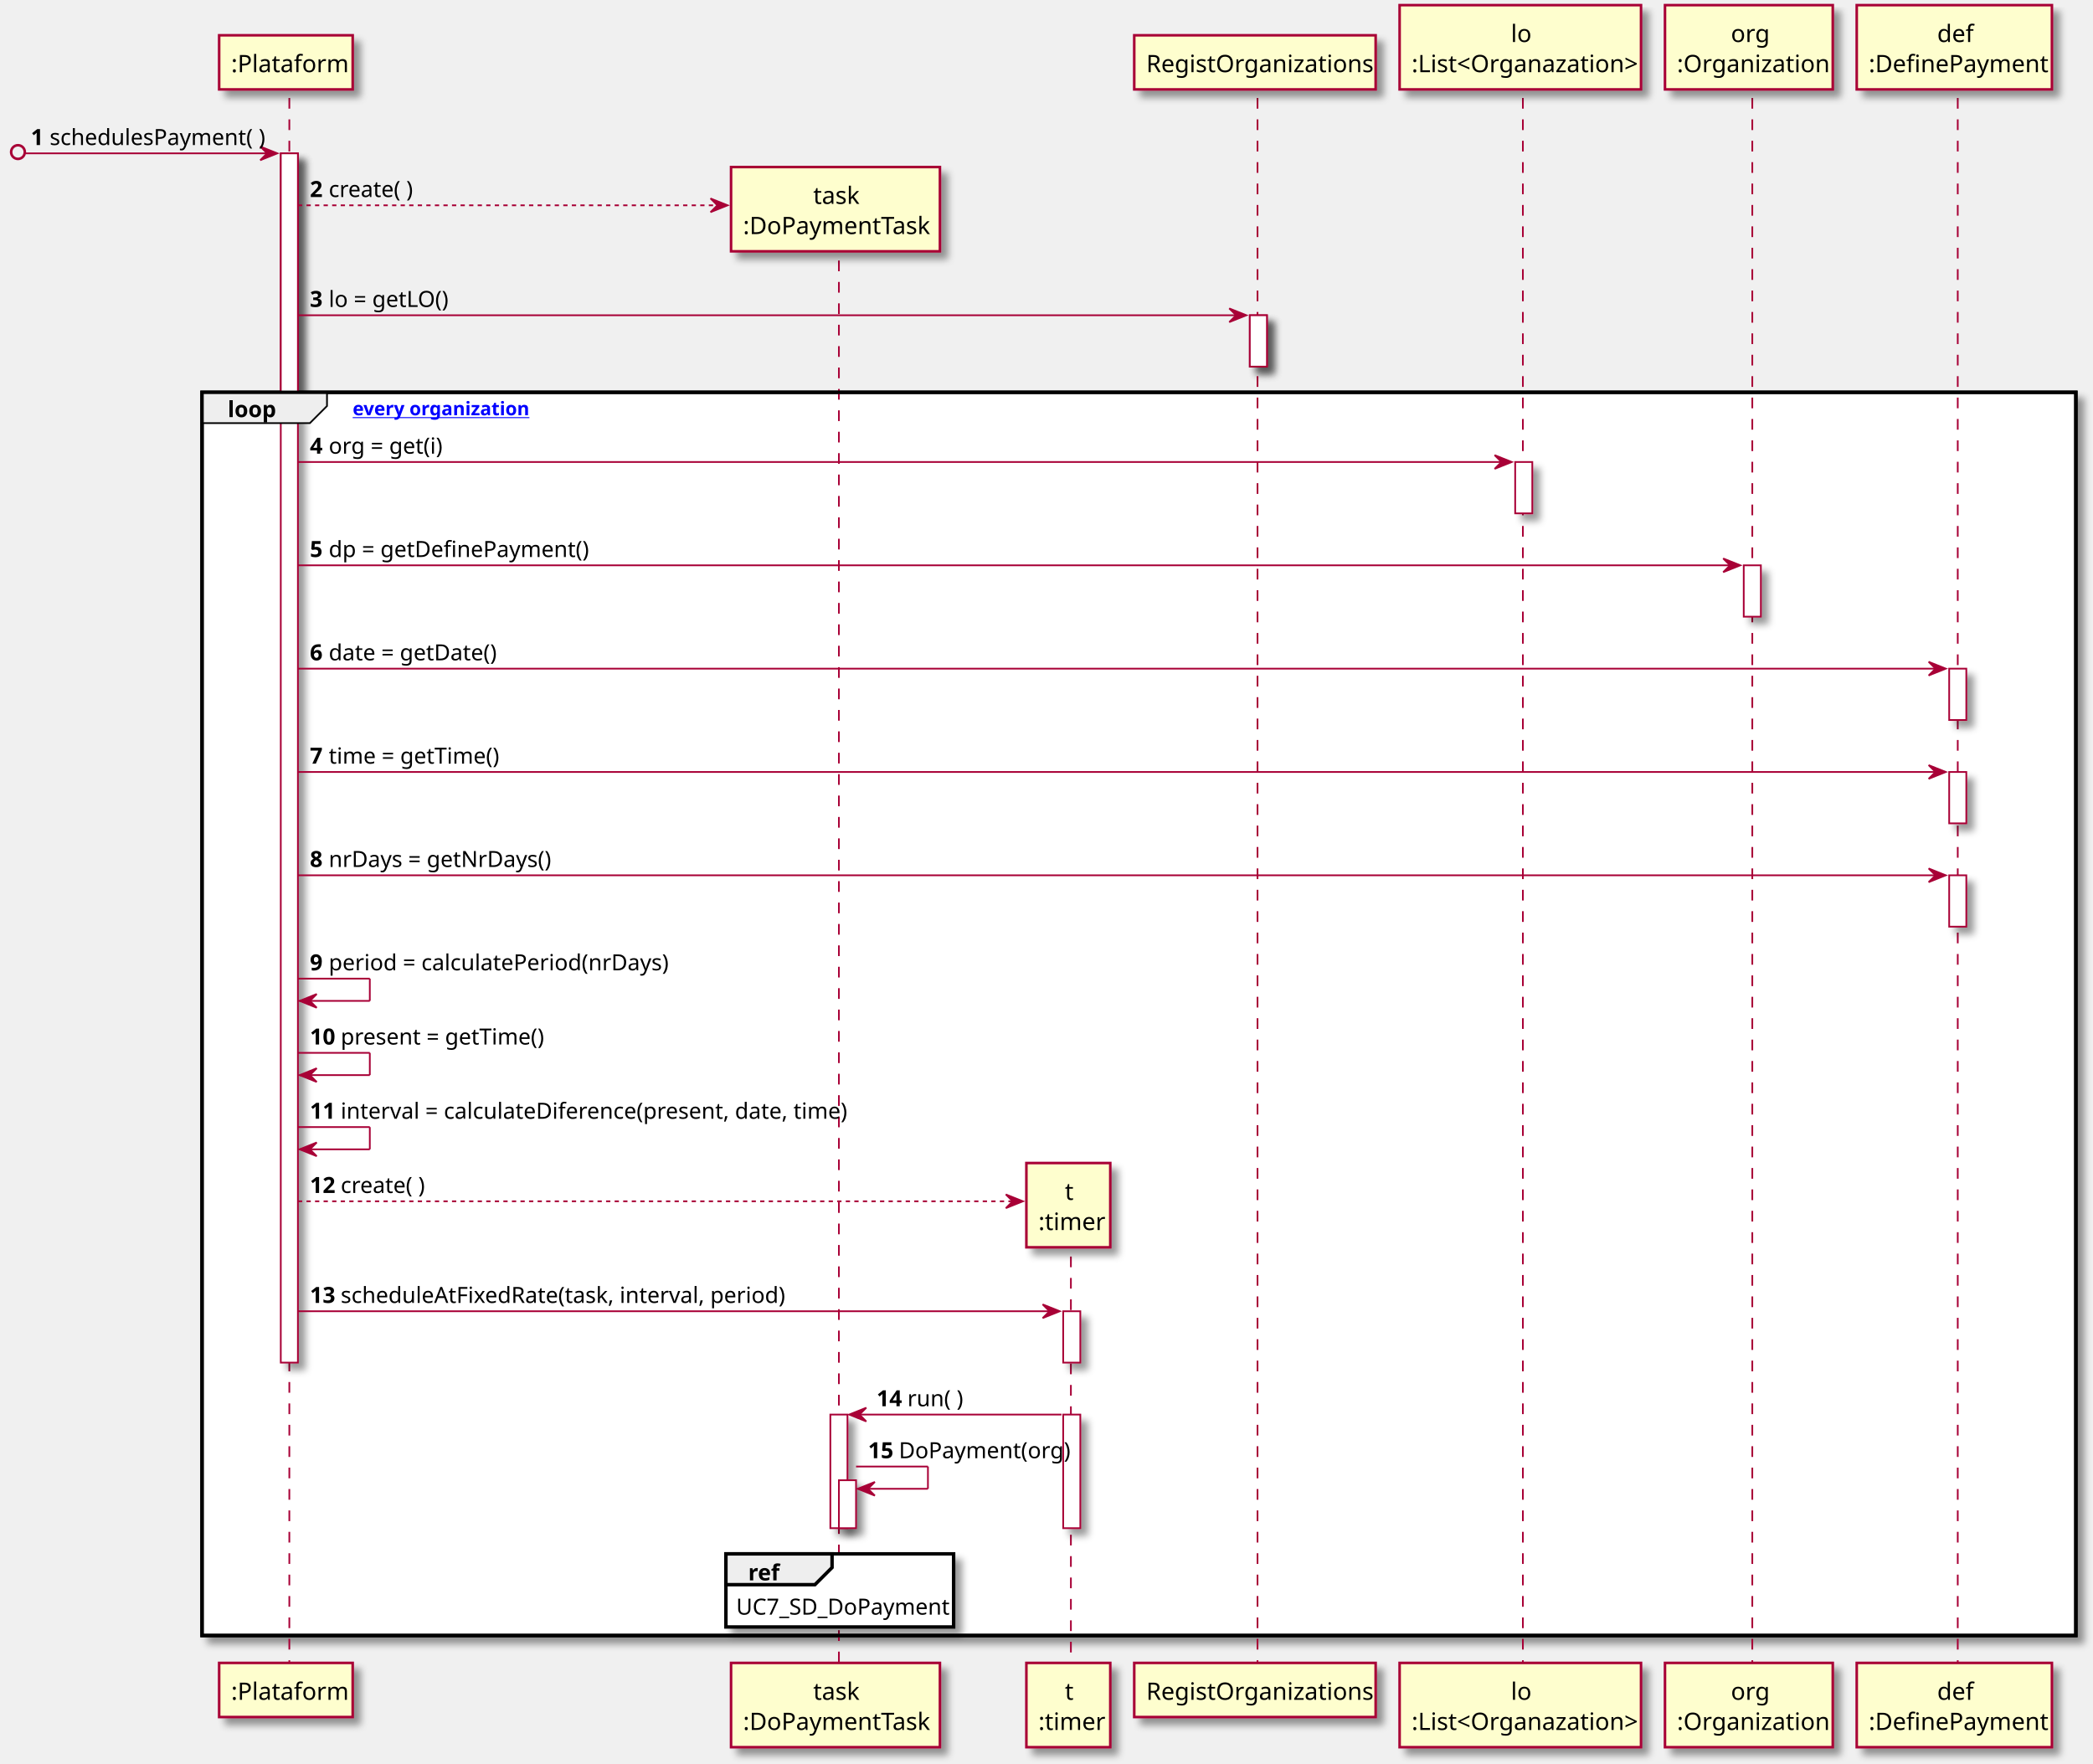
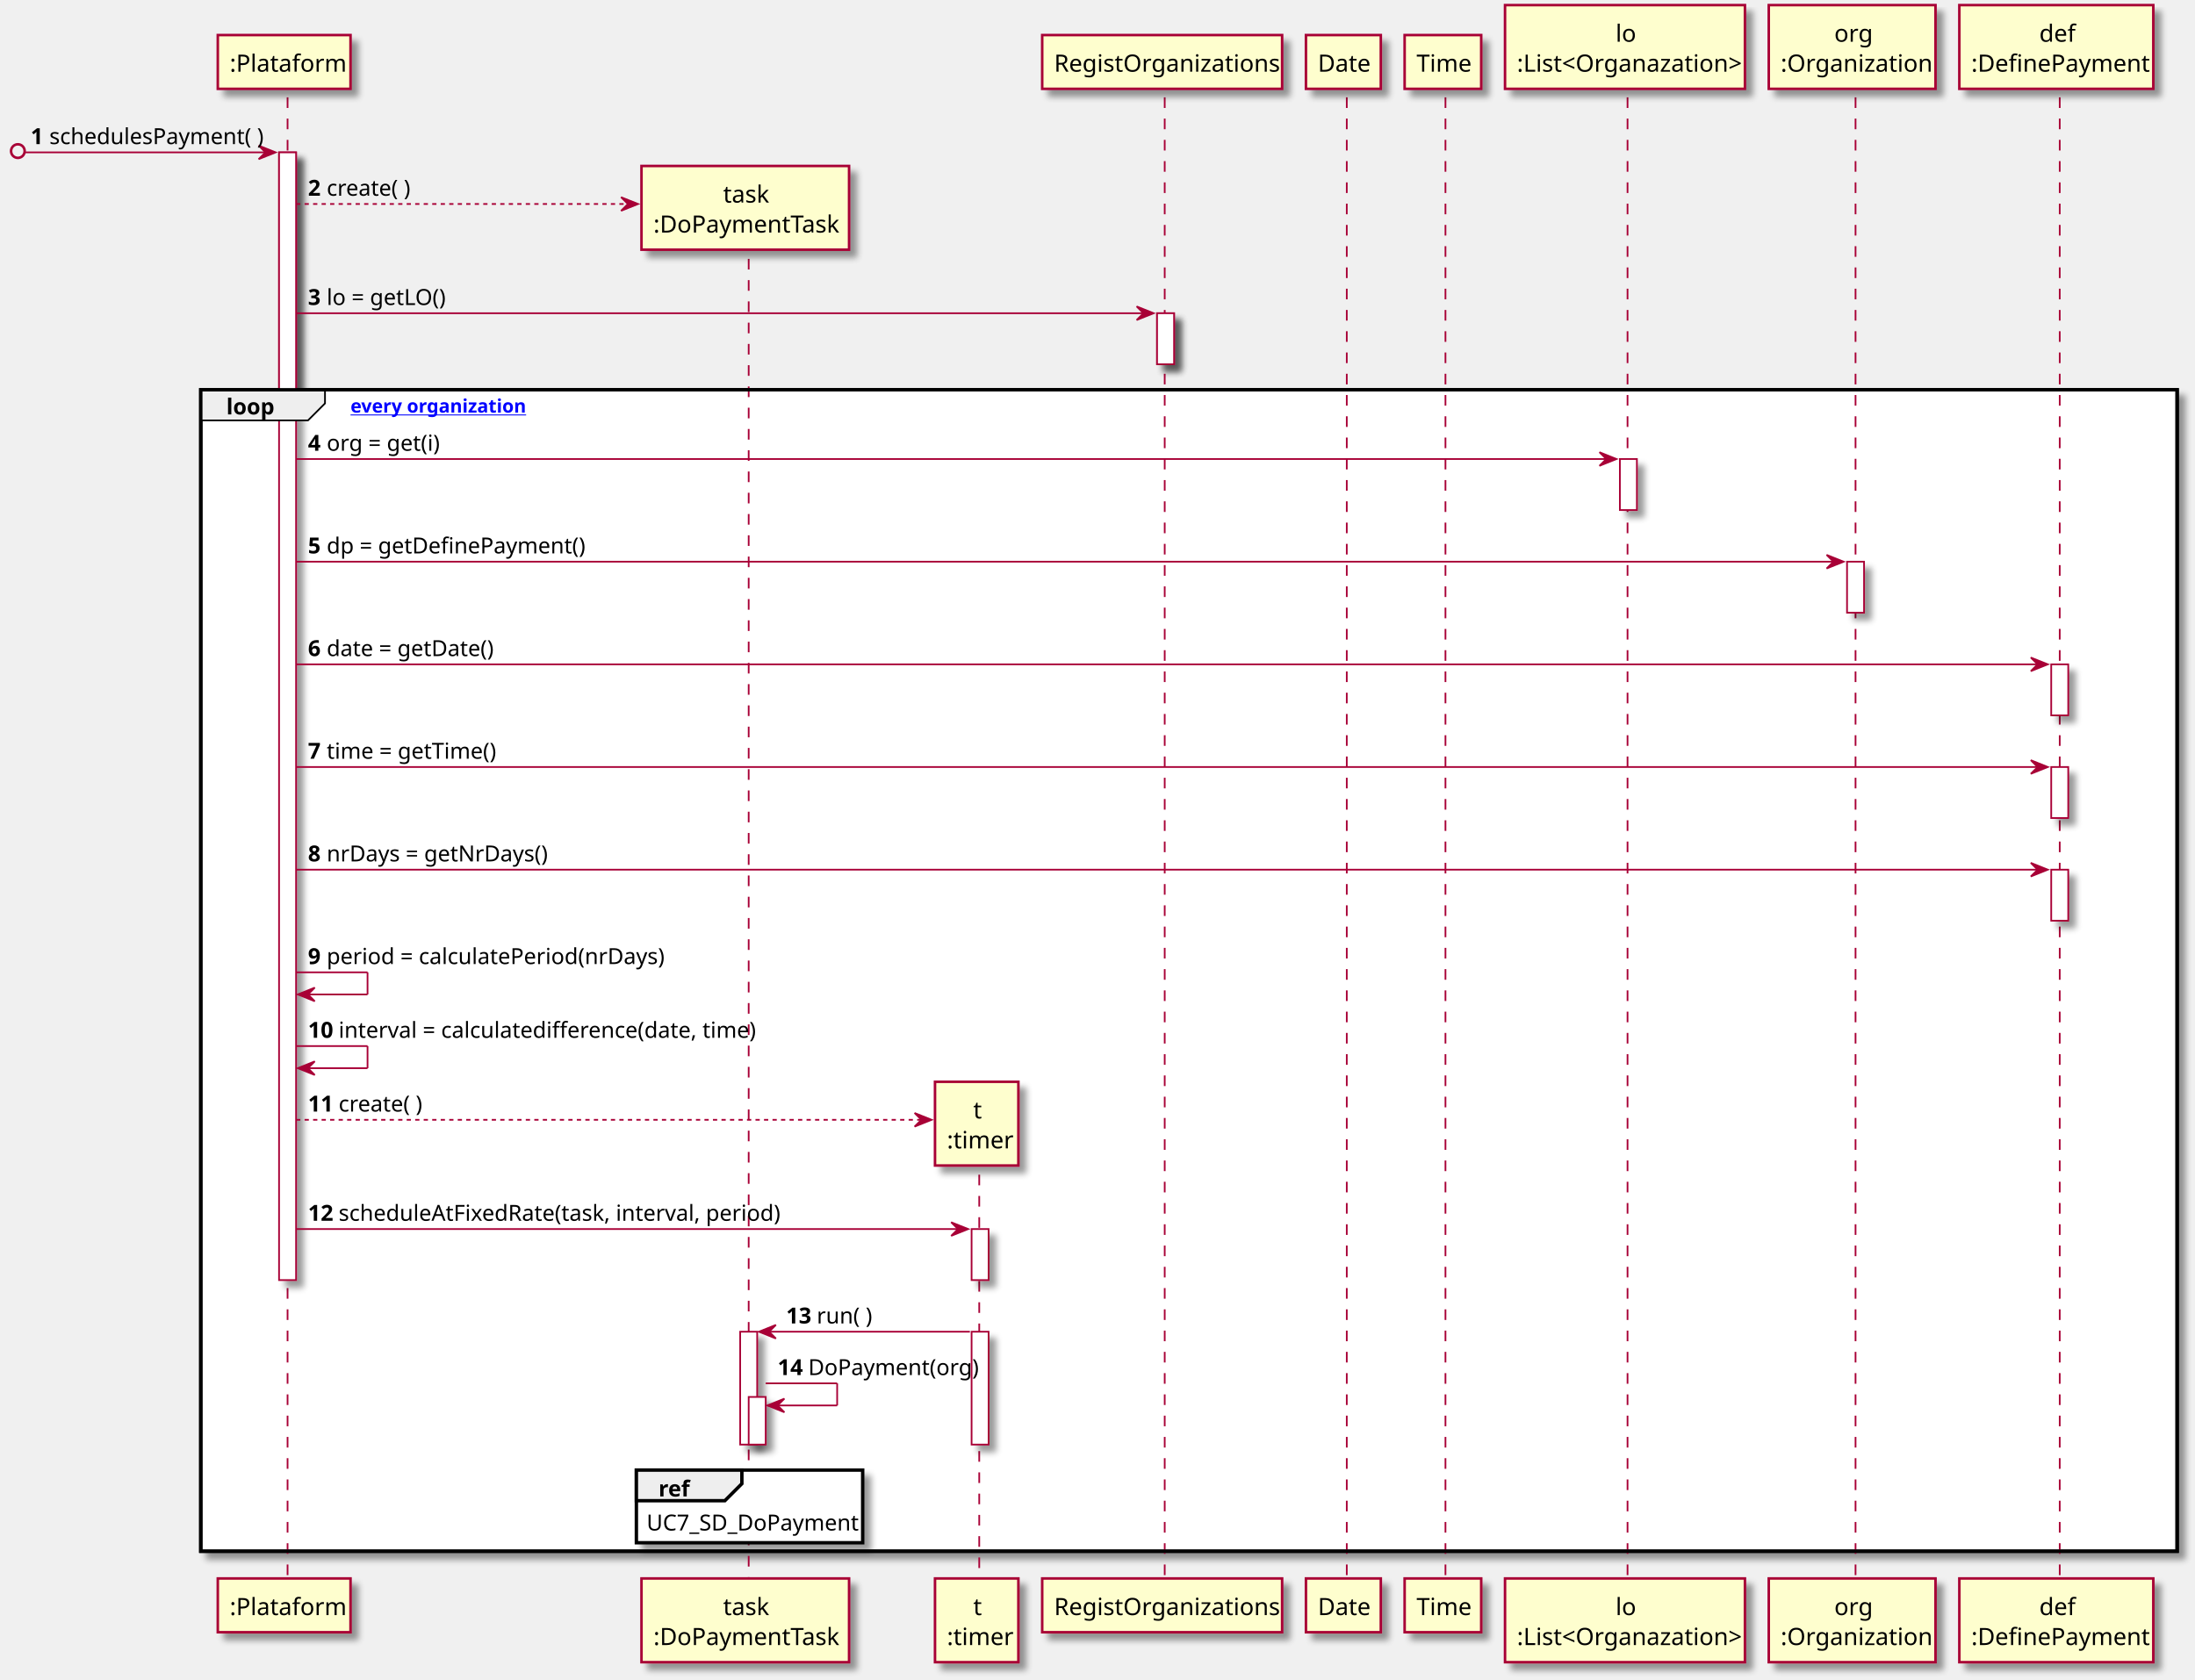
- <svg xmlns="http://www.w3.org/2000/svg" xmlns:xlink="http://www.w3.org/1999/xlink" contentScriptType="application/ecmascript" contentStyleType="text/css" height="824.8px" preserveAspectRatio="none" style="width:978px;height:824px;" version="1.1" viewBox="0 0 978 824" width="978.4px" zoomAndPan="magnify">
+ <svg xmlns="http://www.w3.org/2000/svg" xmlns:xlink="http://www.w3.org/1999/xlink" contentScriptType="application/ecmascript" contentStyleType="text/css" height="790.4px" preserveAspectRatio="none" style="width:1032px;height:790px;" version="1.1" viewBox="0 0 1032 790" width="1032px" zoomAndPan="magnify">
  <defs>
-     <filter height="300%" id="fawngv0b9sdp6" width="300%" x="-1" y="-1">
+     <filter height="300%" id="f1ea1jolifgbdu" width="300%" x="-1" y="-1">
      <feGaussianBlur result="blurOut" stdDeviation="1.6" />
      <feColorMatrix in="blurOut" result="blurOut2" type="matrix" values="0 0 0 0 0 0 0 0 0 0 0 0 0 0 0 0 0 0 .4 0" />
      <feOffset dx="3.2" dy="3.2" in="blurOut2" result="blurOut3" />
      <feBlend in="SourceGraphic" in2="blurOut3" mode="normal" />
    </filter>
  </defs>
  <g>
-     <rect fill="#FFFFFF" filter="url(#fawngv0b9sdp6)" height="565.044" style="stroke: #A80036; stroke-width: 0.8;" width="8" x="131.2" y="71.656" />
-     <rect fill="#FFFFFF" filter="url(#fawngv0b9sdp6)" height="53.081" style="stroke: #A80036; stroke-width: 0.8;" width="8" x="388" y="660.981" />
-     <rect fill="#FFFFFF" filter="url(#fawngv0b9sdp6)" height="22.4" style="stroke: #A80036; stroke-width: 0.8;" width="8" x="392" y="691.663" />
-     <rect fill="#FFFFFF" filter="url(#fawngv0b9sdp6)" height="24" style="stroke: #A80036; stroke-width: 0.8;" width="8" x="496.8" y="612.7" />
-     <rect fill="#FFFFFF" filter="url(#fawngv0b9sdp6)" height="53.081" style="stroke: #A80036; stroke-width: 0.8;" width="8" x="496.8" y="660.981" />
-     <rect fill="#FFFFFF" filter="url(#fawngv0b9sdp6)" height="24" style="stroke: #A80036; stroke-width: 0.8;" width="8" x="584" y="147.312" />
-     <rect fill="#FFFFFF" filter="url(#fawngv0b9sdp6)" height="24" style="stroke: #A80036; stroke-width: 0.8;" width="8" x="708" y="215.875" />
-     <rect fill="#FFFFFF" filter="url(#fawngv0b9sdp6)" height="24" style="stroke: #A80036; stroke-width: 0.8;" width="8" x="814.8" y="264.156" />
-     <rect fill="#FFFFFF" filter="url(#fawngv0b9sdp6)" height="24" style="stroke: #A80036; stroke-width: 0.8;" width="8" x="910.8" y="312.438" />
-     <rect fill="#FFFFFF" filter="url(#fawngv0b9sdp6)" height="24" style="stroke: #A80036; stroke-width: 0.8;" width="8" x="910.8" y="360.719" />
-     <rect fill="#FFFFFF" filter="url(#fawngv0b9sdp6)" height="24" style="stroke: #A80036; stroke-width: 0.8;" width="8" x="910.8" y="409" />
-     <rect fill="#FFFFFF" filter="url(#fawngv0b9sdp6)" height="580.913" style="stroke: #000000; stroke-width: 1.6;" width="875.6" x="94.4" y="183.312" />
-     <line style="stroke: #A80036; stroke-width: 0.8; stroke-dasharray: 5.0,5.0;" x1="135.2" x2="135.2" y1="45.775" y2="777.825" />
-     <line style="stroke: #A80036; stroke-width: 0.8; stroke-dasharray: 5.0,5.0;" x1="392" x2="392" y1="111.744" y2="777.825" />
-     <line style="stroke: #A80036; stroke-width: 0.8; stroke-dasharray: 5.0,5.0;" x1="500.4" x2="500.4" y1="577.131" y2="777.825" />
-     <line style="stroke: #A80036; stroke-width: 0.8; stroke-dasharray: 5.0,5.0;" x1="587.6" x2="587.6" y1="45.775" y2="777.825" />
-     <line style="stroke: #A80036; stroke-width: 0.8; stroke-dasharray: 5.0,5.0;" x1="711.6" x2="711.6" y1="45.775" y2="777.825" />
-     <line style="stroke: #A80036; stroke-width: 0.8; stroke-dasharray: 5.0,5.0;" x1="818.8" x2="818.8" y1="45.775" y2="777.825" />
-     <line style="stroke: #A80036; stroke-width: 0.8; stroke-dasharray: 5.0,5.0;" x1="914.8" x2="914.8" y1="45.775" y2="777.825" />
-     <rect fill="#FEFECE" filter="url(#fawngv0b9sdp6)" height="25.288" style="stroke: #A80036; stroke-width: 1.2;" width="62.4" x="102.4" y="16.488" />
+     <rect fill="#FFFFFF" filter="url(#f1ea1jolifgbdu)" height="530.362" style="stroke: #A80036; stroke-width: 0.8;" width="8" x="131.2" y="71.656" />
+     <rect fill="#FFFFFF" filter="url(#f1ea1jolifgbdu)" height="53.081" style="stroke: #A80036; stroke-width: 0.8;" width="8" x="348" y="626.3" />
+     <rect fill="#FFFFFF" filter="url(#f1ea1jolifgbdu)" height="22.4" style="stroke: #A80036; stroke-width: 0.8;" width="8" x="352" y="656.981" />
+     <rect fill="#FFFFFF" filter="url(#f1ea1jolifgbdu)" height="24" style="stroke: #A80036; stroke-width: 0.8;" width="8" x="456.8" y="578.019" />
+     <rect fill="#FFFFFF" filter="url(#f1ea1jolifgbdu)" height="53.081" style="stroke: #A80036; stroke-width: 0.8;" width="8" x="456.8" y="626.3" />
+     <rect fill="#FFFFFF" filter="url(#f1ea1jolifgbdu)" height="24" style="stroke: #A80036; stroke-width: 0.8;" width="8" x="544" y="147.312" />
+     <rect fill="#FFFFFF" filter="url(#f1ea1jolifgbdu)" height="24" style="stroke: #A80036; stroke-width: 0.8;" width="8" x="761.6" y="215.875" />
+     <rect fill="#FFFFFF" filter="url(#f1ea1jolifgbdu)" height="24" style="stroke: #A80036; stroke-width: 0.8;" width="8" x="868.4" y="264.156" />
+     <rect fill="#FFFFFF" filter="url(#f1ea1jolifgbdu)" height="24" style="stroke: #A80036; stroke-width: 0.8;" width="8" x="964.4" y="312.438" />
+     <rect fill="#FFFFFF" filter="url(#f1ea1jolifgbdu)" height="24" style="stroke: #A80036; stroke-width: 0.8;" width="8" x="964.4" y="360.719" />
+     <rect fill="#FFFFFF" filter="url(#f1ea1jolifgbdu)" height="24" style="stroke: #A80036; stroke-width: 0.8;" width="8" x="964.4" y="409" />
+     <rect fill="#FFFFFF" filter="url(#f1ea1jolifgbdu)" height="546.231" style="stroke: #000000; stroke-width: 1.6;" width="929.2" x="94.4" y="183.312" />
+     <line style="stroke: #A80036; stroke-width: 0.8; stroke-dasharray: 5.0,5.0;" x1="135.2" x2="135.2" y1="45.775" y2="743.144" />
+     <line style="stroke: #A80036; stroke-width: 0.8; stroke-dasharray: 5.0,5.0;" x1="352" x2="352" y1="111.744" y2="743.144" />
+     <line style="stroke: #A80036; stroke-width: 0.8; stroke-dasharray: 5.0,5.0;" x1="460.4" x2="460.4" y1="542.45" y2="743.144" />
+     <line style="stroke: #A80036; stroke-width: 0.8; stroke-dasharray: 5.0,5.0;" x1="547.6" x2="547.6" y1="45.775" y2="743.144" />
+     <line style="stroke: #A80036; stroke-width: 0.8; stroke-dasharray: 5.0,5.0;" x1="633.2" x2="633.2" y1="45.775" y2="743.144" />
+     <line style="stroke: #A80036; stroke-width: 0.8; stroke-dasharray: 5.0,5.0;" x1="679.6" x2="679.6" y1="45.775" y2="743.144" />
+     <line style="stroke: #A80036; stroke-width: 0.8; stroke-dasharray: 5.0,5.0;" x1="765.2" x2="765.2" y1="45.775" y2="743.144" />
+     <line style="stroke: #A80036; stroke-width: 0.8; stroke-dasharray: 5.0,5.0;" x1="872.4" x2="872.4" y1="45.775" y2="743.144" />
+     <line style="stroke: #A80036; stroke-width: 0.8; stroke-dasharray: 5.0,5.0;" x1="968.4" x2="968.4" y1="45.775" y2="743.144" />
+     <rect fill="#FEFECE" filter="url(#f1ea1jolifgbdu)" height="25.288" style="stroke: #A80036; stroke-width: 1.2;" width="62.4" x="102.4" y="16.488" />
    <text fill="#000000" font-family="sans-serif" font-size="11.2" lengthAdjust="spacingAndGlyphs" textLength="51.2" x="108" y="33.714">:Plataform</text>
-     <rect fill="#FEFECE" filter="url(#fawngv0b9sdp6)" height="25.288" style="stroke: #A80036; stroke-width: 1.2;" width="62.4" x="102.4" y="777.025" />
-     <text fill="#000000" font-family="sans-serif" font-size="11.2" lengthAdjust="spacingAndGlyphs" textLength="51.2" x="108" y="794.252">:Plataform</text>
-     <rect fill="#FEFECE" filter="url(#fawngv0b9sdp6)" height="39.375" style="stroke: #A80036; stroke-width: 1.2;" width="97.6" x="341.6" y="777.025" />
-     <text fill="#000000" font-family="sans-serif" font-size="11.2" lengthAdjust="spacingAndGlyphs" textLength="20.8" x="380" y="794.252">task</text>
-     <text fill="#000000" font-family="sans-serif" font-size="11.2" lengthAdjust="spacingAndGlyphs" textLength="86.4" x="347.2" y="808.339">:DoPaymentTask</text>
-     <rect fill="#FEFECE" filter="url(#fawngv0b9sdp6)" height="39.375" style="stroke: #A80036; stroke-width: 1.2;" width="39.2" x="479.6" y="777.025" />
-     <text fill="#000000" font-family="sans-serif" font-size="11.2" lengthAdjust="spacingAndGlyphs" textLength="3.2" x="497.6" y="794.252">t</text>
-     <text fill="#000000" font-family="sans-serif" font-size="11.2" lengthAdjust="spacingAndGlyphs" textLength="28" x="485.2" y="808.339">:timer</text>
-     <rect fill="#FEFECE" filter="url(#fawngv0b9sdp6)" height="25.288" style="stroke: #A80036; stroke-width: 1.2;" width="112.8" x="530" y="16.488" />
-     <text fill="#000000" font-family="sans-serif" font-size="11.2" lengthAdjust="spacingAndGlyphs" textLength="101.6" x="535.6" y="33.714">RegistOrganizations</text>
-     <rect fill="#FEFECE" filter="url(#fawngv0b9sdp6)" height="25.288" style="stroke: #A80036; stroke-width: 1.2;" width="112.8" x="530" y="777.025" />
-     <text fill="#000000" font-family="sans-serif" font-size="11.2" lengthAdjust="spacingAndGlyphs" textLength="101.6" x="535.6" y="794.252">RegistOrganizations</text>
-     <rect fill="#FEFECE" filter="url(#fawngv0b9sdp6)" height="39.375" style="stroke: #A80036; stroke-width: 1.2;" width="112.8" x="654" y="2.4" />
-     <text fill="#000000" font-family="sans-serif" font-size="11.2" lengthAdjust="spacingAndGlyphs" textLength="8.8" x="706" y="19.627">lo</text>
-     <text fill="#000000" font-family="sans-serif" font-size="11.2" lengthAdjust="spacingAndGlyphs" textLength="101.6" x="659.6" y="33.714">:List&lt;Organazation&gt;</text>
-     <rect fill="#FEFECE" filter="url(#fawngv0b9sdp6)" height="39.375" style="stroke: #A80036; stroke-width: 1.2;" width="112.8" x="654" y="777.025" />
-     <text fill="#000000" font-family="sans-serif" font-size="11.2" lengthAdjust="spacingAndGlyphs" textLength="8.8" x="706" y="794.252">lo</text>
-     <text fill="#000000" font-family="sans-serif" font-size="11.2" lengthAdjust="spacingAndGlyphs" textLength="101.6" x="659.6" y="808.339">:List&lt;Organazation&gt;</text>
-     <rect fill="#FEFECE" filter="url(#fawngv0b9sdp6)" height="39.375" style="stroke: #A80036; stroke-width: 1.2;" width="78.4" x="778" y="2.4" />
-     <text fill="#000000" font-family="sans-serif" font-size="11.2" lengthAdjust="spacingAndGlyphs" textLength="16.8" x="808.8" y="19.627">org</text>
-     <text fill="#000000" font-family="sans-serif" font-size="11.2" lengthAdjust="spacingAndGlyphs" textLength="67.2" x="783.6" y="33.714">:Organization</text>
-     <rect fill="#FEFECE" filter="url(#fawngv0b9sdp6)" height="39.375" style="stroke: #A80036; stroke-width: 1.2;" width="78.4" x="778" y="777.025" />
-     <text fill="#000000" font-family="sans-serif" font-size="11.2" lengthAdjust="spacingAndGlyphs" textLength="16.8" x="808.8" y="794.252">org</text>
-     <text fill="#000000" font-family="sans-serif" font-size="11.2" lengthAdjust="spacingAndGlyphs" textLength="67.2" x="783.6" y="808.339">:Organization</text>
-     <rect fill="#FEFECE" filter="url(#fawngv0b9sdp6)" height="39.375" style="stroke: #A80036; stroke-width: 1.2;" width="91.2" x="867.6" y="2.4" />
-     <text fill="#000000" font-family="sans-serif" font-size="11.2" lengthAdjust="spacingAndGlyphs" textLength="16" x="905.2" y="19.627">def</text>
-     <text fill="#000000" font-family="sans-serif" font-size="11.2" lengthAdjust="spacingAndGlyphs" textLength="80" x="873.2" y="33.714">:DefinePayment</text>
-     <rect fill="#FEFECE" filter="url(#fawngv0b9sdp6)" height="39.375" style="stroke: #A80036; stroke-width: 1.2;" width="91.2" x="867.6" y="777.025" />
-     <text fill="#000000" font-family="sans-serif" font-size="11.2" lengthAdjust="spacingAndGlyphs" textLength="16" x="905.2" y="794.252">def</text>
-     <text fill="#000000" font-family="sans-serif" font-size="11.2" lengthAdjust="spacingAndGlyphs" textLength="80" x="873.2" y="808.339">:DefinePayment</text>
-     <rect fill="#FFFFFF" filter="url(#fawngv0b9sdp6)" height="565.044" style="stroke: #A80036; stroke-width: 0.8;" width="8" x="131.2" y="71.656" />
-     <rect fill="#FFFFFF" filter="url(#fawngv0b9sdp6)" height="53.081" style="stroke: #A80036; stroke-width: 0.8;" width="8" x="388" y="660.981" />
-     <rect fill="#FFFFFF" filter="url(#fawngv0b9sdp6)" height="22.4" style="stroke: #A80036; stroke-width: 0.8;" width="8" x="392" y="691.663" />
-     <rect fill="#FFFFFF" filter="url(#fawngv0b9sdp6)" height="24" style="stroke: #A80036; stroke-width: 0.8;" width="8" x="496.8" y="612.7" />
-     <rect fill="#FFFFFF" filter="url(#fawngv0b9sdp6)" height="53.081" style="stroke: #A80036; stroke-width: 0.8;" width="8" x="496.8" y="660.981" />
-     <rect fill="#FFFFFF" filter="url(#fawngv0b9sdp6)" height="24" style="stroke: #A80036; stroke-width: 0.8;" width="8" x="584" y="147.312" />
-     <rect fill="#FFFFFF" filter="url(#fawngv0b9sdp6)" height="24" style="stroke: #A80036; stroke-width: 0.8;" width="8" x="708" y="215.875" />
-     <rect fill="#FFFFFF" filter="url(#fawngv0b9sdp6)" height="24" style="stroke: #A80036; stroke-width: 0.8;" width="8" x="814.8" y="264.156" />
-     <rect fill="#FFFFFF" filter="url(#fawngv0b9sdp6)" height="24" style="stroke: #A80036; stroke-width: 0.8;" width="8" x="910.8" y="312.438" />
-     <rect fill="#FFFFFF" filter="url(#fawngv0b9sdp6)" height="24" style="stroke: #A80036; stroke-width: 0.8;" width="8" x="910.8" y="360.719" />
-     <rect fill="#FFFFFF" filter="url(#fawngv0b9sdp6)" height="24" style="stroke: #A80036; stroke-width: 0.8;" width="8" x="910.8" y="409" />
+     <rect fill="#FEFECE" filter="url(#f1ea1jolifgbdu)" height="25.288" style="stroke: #A80036; stroke-width: 1.2;" width="62.4" x="102.4" y="742.344" />
+     <text fill="#000000" font-family="sans-serif" font-size="11.2" lengthAdjust="spacingAndGlyphs" textLength="51.2" x="108" y="759.57">:Plataform</text>
+     <rect fill="#FEFECE" filter="url(#f1ea1jolifgbdu)" height="39.375" style="stroke: #A80036; stroke-width: 1.2;" width="97.6" x="301.6" y="742.344" />
+     <text fill="#000000" font-family="sans-serif" font-size="11.2" lengthAdjust="spacingAndGlyphs" textLength="20.8" x="340" y="759.57">task</text>
+     <text fill="#000000" font-family="sans-serif" font-size="11.2" lengthAdjust="spacingAndGlyphs" textLength="86.4" x="307.2" y="773.658">:DoPaymentTask</text>
+     <rect fill="#FEFECE" filter="url(#f1ea1jolifgbdu)" height="39.375" style="stroke: #A80036; stroke-width: 1.2;" width="39.2" x="439.6" y="742.344" />
+     <text fill="#000000" font-family="sans-serif" font-size="11.2" lengthAdjust="spacingAndGlyphs" textLength="3.2" x="457.6" y="759.57">t</text>
+     <text fill="#000000" font-family="sans-serif" font-size="11.2" lengthAdjust="spacingAndGlyphs" textLength="28" x="445.2" y="773.658">:timer</text>
+     <rect fill="#FEFECE" filter="url(#f1ea1jolifgbdu)" height="25.288" style="stroke: #A80036; stroke-width: 1.2;" width="112.8" x="490" y="16.488" />
+     <text fill="#000000" font-family="sans-serif" font-size="11.2" lengthAdjust="spacingAndGlyphs" textLength="101.6" x="495.6" y="33.714">RegistOrganizations</text>
+     <rect fill="#FEFECE" filter="url(#f1ea1jolifgbdu)" height="25.288" style="stroke: #A80036; stroke-width: 1.2;" width="112.8" x="490" y="742.344" />
+     <text fill="#000000" font-family="sans-serif" font-size="11.2" lengthAdjust="spacingAndGlyphs" textLength="101.6" x="495.6" y="759.57">RegistOrganizations</text>
+     <rect fill="#FEFECE" filter="url(#f1ea1jolifgbdu)" height="25.288" style="stroke: #A80036; stroke-width: 1.2;" width="35.2" x="614" y="16.488" />
+     <text fill="#000000" font-family="sans-serif" font-size="11.2" lengthAdjust="spacingAndGlyphs" textLength="24" x="619.6" y="33.714">Date</text>
+     <rect fill="#FEFECE" filter="url(#f1ea1jolifgbdu)" height="25.288" style="stroke: #A80036; stroke-width: 1.2;" width="35.2" x="614" y="742.344" />
+     <text fill="#000000" font-family="sans-serif" font-size="11.2" lengthAdjust="spacingAndGlyphs" textLength="24" x="619.6" y="759.57">Date</text>
+     <rect fill="#FEFECE" filter="url(#f1ea1jolifgbdu)" height="25.288" style="stroke: #A80036; stroke-width: 1.2;" width="36" x="660.4" y="16.488" />
+     <text fill="#000000" font-family="sans-serif" font-size="11.2" lengthAdjust="spacingAndGlyphs" textLength="24.8" x="666" y="33.714">Time</text>
+     <rect fill="#FEFECE" filter="url(#f1ea1jolifgbdu)" height="25.288" style="stroke: #A80036; stroke-width: 1.2;" width="36" x="660.4" y="742.344" />
+     <text fill="#000000" font-family="sans-serif" font-size="11.2" lengthAdjust="spacingAndGlyphs" textLength="24.8" x="666" y="759.57">Time</text>
+     <rect fill="#FEFECE" filter="url(#f1ea1jolifgbdu)" height="39.375" style="stroke: #A80036; stroke-width: 1.2;" width="112.8" x="707.6" y="2.4" />
+     <text fill="#000000" font-family="sans-serif" font-size="11.2" lengthAdjust="spacingAndGlyphs" textLength="8.8" x="759.6" y="19.627">lo</text>
+     <text fill="#000000" font-family="sans-serif" font-size="11.2" lengthAdjust="spacingAndGlyphs" textLength="101.6" x="713.2" y="33.714">:List&lt;Organazation&gt;</text>
+     <rect fill="#FEFECE" filter="url(#f1ea1jolifgbdu)" height="39.375" style="stroke: #A80036; stroke-width: 1.2;" width="112.8" x="707.6" y="742.344" />
+     <text fill="#000000" font-family="sans-serif" font-size="11.2" lengthAdjust="spacingAndGlyphs" textLength="8.8" x="759.6" y="759.57">lo</text>
+     <text fill="#000000" font-family="sans-serif" font-size="11.2" lengthAdjust="spacingAndGlyphs" textLength="101.6" x="713.2" y="773.658">:List&lt;Organazation&gt;</text>
+     <rect fill="#FEFECE" filter="url(#f1ea1jolifgbdu)" height="39.375" style="stroke: #A80036; stroke-width: 1.2;" width="78.4" x="831.6" y="2.4" />
+     <text fill="#000000" font-family="sans-serif" font-size="11.2" lengthAdjust="spacingAndGlyphs" textLength="16.8" x="862.4" y="19.627">org</text>
+     <text fill="#000000" font-family="sans-serif" font-size="11.2" lengthAdjust="spacingAndGlyphs" textLength="67.2" x="837.2" y="33.714">:Organization</text>
+     <rect fill="#FEFECE" filter="url(#f1ea1jolifgbdu)" height="39.375" style="stroke: #A80036; stroke-width: 1.2;" width="78.4" x="831.6" y="742.344" />
+     <text fill="#000000" font-family="sans-serif" font-size="11.2" lengthAdjust="spacingAndGlyphs" textLength="16.8" x="862.4" y="759.57">org</text>
+     <text fill="#000000" font-family="sans-serif" font-size="11.2" lengthAdjust="spacingAndGlyphs" textLength="67.2" x="837.2" y="773.658">:Organization</text>
+     <rect fill="#FEFECE" filter="url(#f1ea1jolifgbdu)" height="39.375" style="stroke: #A80036; stroke-width: 1.2;" width="91.2" x="921.2" y="2.4" />
+     <text fill="#000000" font-family="sans-serif" font-size="11.2" lengthAdjust="spacingAndGlyphs" textLength="16" x="958.8" y="19.627">def</text>
+     <text fill="#000000" font-family="sans-serif" font-size="11.2" lengthAdjust="spacingAndGlyphs" textLength="80" x="926.8" y="33.714">:DefinePayment</text>
+     <rect fill="#FEFECE" filter="url(#f1ea1jolifgbdu)" height="39.375" style="stroke: #A80036; stroke-width: 1.2;" width="91.2" x="921.2" y="742.344" />
+     <text fill="#000000" font-family="sans-serif" font-size="11.2" lengthAdjust="spacingAndGlyphs" textLength="16" x="958.8" y="759.57">def</text>
+     <text fill="#000000" font-family="sans-serif" font-size="11.2" lengthAdjust="spacingAndGlyphs" textLength="80" x="926.8" y="773.658">:DefinePayment</text>
+     <rect fill="#FFFFFF" filter="url(#f1ea1jolifgbdu)" height="530.362" style="stroke: #A80036; stroke-width: 0.8;" width="8" x="131.2" y="71.656" />
+     <rect fill="#FFFFFF" filter="url(#f1ea1jolifgbdu)" height="53.081" style="stroke: #A80036; stroke-width: 0.8;" width="8" x="348" y="626.3" />
+     <rect fill="#FFFFFF" filter="url(#f1ea1jolifgbdu)" height="22.4" style="stroke: #A80036; stroke-width: 0.8;" width="8" x="352" y="656.981" />
+     <rect fill="#FFFFFF" filter="url(#f1ea1jolifgbdu)" height="24" style="stroke: #A80036; stroke-width: 0.8;" width="8" x="456.8" y="578.019" />
+     <rect fill="#FFFFFF" filter="url(#f1ea1jolifgbdu)" height="53.081" style="stroke: #A80036; stroke-width: 0.8;" width="8" x="456.8" y="626.3" />
+     <rect fill="#FFFFFF" filter="url(#f1ea1jolifgbdu)" height="24" style="stroke: #A80036; stroke-width: 0.8;" width="8" x="544" y="147.312" />
+     <rect fill="#FFFFFF" filter="url(#f1ea1jolifgbdu)" height="24" style="stroke: #A80036; stroke-width: 0.8;" width="8" x="761.6" y="215.875" />
+     <rect fill="#FFFFFF" filter="url(#f1ea1jolifgbdu)" height="24" style="stroke: #A80036; stroke-width: 0.8;" width="8" x="868.4" y="264.156" />
+     <rect fill="#FFFFFF" filter="url(#f1ea1jolifgbdu)" height="24" style="stroke: #A80036; stroke-width: 0.8;" width="8" x="964.4" y="312.438" />
+     <rect fill="#FFFFFF" filter="url(#f1ea1jolifgbdu)" height="24" style="stroke: #A80036; stroke-width: 0.8;" width="8" x="964.4" y="360.719" />
+     <rect fill="#FFFFFF" filter="url(#f1ea1jolifgbdu)" height="24" style="stroke: #A80036; stroke-width: 0.8;" width="8" x="964.4" y="409" />
    <ellipse cx="8.4" cy="71.056" fill="none" rx="3.2" ry="3.2" style="stroke: #A80036; stroke-width: 1.2;" />
    <polygon fill="#A80036" points="121.6,68.456,129.6,71.656,121.6,74.856,124.8,71.656" style="stroke: #A80036; stroke-width: 0.8;" />
    <line style="stroke: #A80036; stroke-width: 0.8;" x1="12" x2="126.4" y1="71.656" y2="71.656" />
    <text fill="#000000" font-family="sans-serif" font-size="10.4" font-weight="bold" lengthAdjust="spacingAndGlyphs" textLength="5.6" x="14.4" y="67.771">1</text>
    <text fill="#000000" font-family="sans-serif" font-size="10.4" lengthAdjust="spacingAndGlyphs" textLength="98.4" x="23.2" y="67.771">schedulesPayment( )</text>
-     <polygon fill="#A80036" points="332,92.737,340,95.938,332,99.138,335.2,95.938" style="stroke: #A80036; stroke-width: 0.8;" />
-     <line style="stroke: #A80036; stroke-width: 0.8; stroke-dasharray: 2.0,2.0;" x1="139.2" x2="336.8" y1="95.938" y2="95.938" />
+     <polygon fill="#A80036" points="292,92.737,300,95.938,292,99.138,295.2,95.938" style="stroke: #A80036; stroke-width: 0.8;" />
+     <line style="stroke: #A80036; stroke-width: 0.8; stroke-dasharray: 2.0,2.0;" x1="139.2" x2="296.8" y1="95.938" y2="95.938" />
    <text fill="#000000" font-family="sans-serif" font-size="10.4" font-weight="bold" lengthAdjust="spacingAndGlyphs" textLength="5.6" x="144.8" y="92.052">2</text>
    <text fill="#000000" font-family="sans-serif" font-size="10.4" lengthAdjust="spacingAndGlyphs" textLength="38.4" x="153.6" y="92.052">create( )</text>
-     <rect fill="#FEFECE" filter="url(#fawngv0b9sdp6)" height="39.375" style="stroke: #A80036; stroke-width: 1.2;" width="97.6" x="341.6" y="78.056" />
-     <text fill="#000000" font-family="sans-serif" font-size="11.2" lengthAdjust="spacingAndGlyphs" textLength="20.8" x="380" y="95.283">task</text>
-     <text fill="#000000" font-family="sans-serif" font-size="11.2" lengthAdjust="spacingAndGlyphs" textLength="86.4" x="347.2" y="109.37">:DoPaymentTask</text>
-     <polygon fill="#A80036" points="574.4,144.113,582.4,147.312,574.4,150.512,577.6,147.312" style="stroke: #A80036; stroke-width: 0.8;" />
-     <line style="stroke: #A80036; stroke-width: 0.8;" x1="139.2" x2="579.2" y1="147.312" y2="147.312" />
+     <rect fill="#FEFECE" filter="url(#f1ea1jolifgbdu)" height="39.375" style="stroke: #A80036; stroke-width: 1.2;" width="97.6" x="301.6" y="78.056" />
+     <text fill="#000000" font-family="sans-serif" font-size="11.2" lengthAdjust="spacingAndGlyphs" textLength="20.8" x="340" y="95.283">task</text>
+     <text fill="#000000" font-family="sans-serif" font-size="11.2" lengthAdjust="spacingAndGlyphs" textLength="86.4" x="307.2" y="109.37">:DoPaymentTask</text>
+     <polygon fill="#A80036" points="534.4,144.113,542.4,147.312,534.4,150.512,537.6,147.312" style="stroke: #A80036; stroke-width: 0.8;" />
+     <line style="stroke: #A80036; stroke-width: 0.8;" x1="139.2" x2="539.2" y1="147.312" y2="147.312" />
    <text fill="#000000" font-family="sans-serif" font-size="10.4" font-weight="bold" lengthAdjust="spacingAndGlyphs" textLength="5.6" x="144.8" y="143.427">3</text>
    <text fill="#000000" font-family="sans-serif" font-size="10.4" lengthAdjust="spacingAndGlyphs" textLength="55.2" x="153.6" y="143.427">lo = getLO()</text>
    <path d="M94.4,183.312 L152.8,183.312 L152.8,189.713 L144.8,197.713 L94.4,197.713 L94.4,183.312 " fill="#EEEEEE" style="stroke: #000000; stroke-width: 0.8;" />
-     <rect fill="none" height="580.913" style="stroke: #000000; stroke-width: 1.6;" width="875.6" x="94.4" y="183.312" />
+     <rect fill="none" height="546.231" style="stroke: #000000; stroke-width: 1.6;" width="929.2" x="94.4" y="183.312" />
    <text fill="#000000" font-family="sans-serif" font-size="10.4" font-weight="bold" lengthAdjust="spacingAndGlyphs" textLength="22.4" x="106.4" y="194.909">loop</text>
    <a href="for" target="_top" title="for" xlink:actuate="onRequest" xlink:href="for" xlink:show="new" xlink:title="for" xlink:type="simple">
      <text fill="#0000FF" font-family="sans-serif" font-size="8.8" font-weight="bold" lengthAdjust="spacingAndGlyphs" text-decoration="underline" textLength="81.6" x="164.8" y="194.048">every organization</text>
    </a>
-     <polygon fill="#A80036" points="698.4,212.675,706.4,215.875,698.4,219.075,701.6,215.875" style="stroke: #A80036; stroke-width: 0.8;" />
-     <line style="stroke: #A80036; stroke-width: 0.8;" x1="139.2" x2="703.2" y1="215.875" y2="215.875" />
+     <polygon fill="#A80036" points="752,212.675,760,215.875,752,219.075,755.2,215.875" style="stroke: #A80036; stroke-width: 0.8;" />
+     <line style="stroke: #A80036; stroke-width: 0.8;" x1="139.2" x2="756.8" y1="215.875" y2="215.875" />
    <text fill="#000000" font-family="sans-serif" font-size="10.4" font-weight="bold" lengthAdjust="spacingAndGlyphs" textLength="5.6" x="144.8" y="211.99">4</text>
    <text fill="#000000" font-family="sans-serif" font-size="10.4" lengthAdjust="spacingAndGlyphs" textLength="50.4" x="153.6" y="211.99">org = get(i)</text>
-     <polygon fill="#A80036" points="805.2,260.956,813.2,264.156,805.2,267.356,808.4,264.156" style="stroke: #A80036; stroke-width: 0.8;" />
-     <line style="stroke: #A80036; stroke-width: 0.8;" x1="139.2" x2="810" y1="264.156" y2="264.156" />
+     <polygon fill="#A80036" points="858.8,260.956,866.8,264.156,858.8,267.356,862,264.156" style="stroke: #A80036; stroke-width: 0.8;" />
+     <line style="stroke: #A80036; stroke-width: 0.8;" x1="139.2" x2="863.6" y1="264.156" y2="264.156" />
    <text fill="#000000" font-family="sans-serif" font-size="10.4" font-weight="bold" lengthAdjust="spacingAndGlyphs" textLength="5.6" x="144.8" y="260.271">5</text>
    <text fill="#000000" font-family="sans-serif" font-size="10.4" lengthAdjust="spacingAndGlyphs" textLength="115.2" x="153.6" y="260.271">dp = getDefinePayment()</text>
-     <polygon fill="#A80036" points="901.2,309.238,909.2,312.438,901.2,315.637,904.4,312.438" style="stroke: #A80036; stroke-width: 0.8;" />
-     <line style="stroke: #A80036; stroke-width: 0.8;" x1="139.2" x2="906" y1="312.438" y2="312.438" />
+     <polygon fill="#A80036" points="954.8,309.238,962.8,312.438,954.8,315.637,958,312.438" style="stroke: #A80036; stroke-width: 0.8;" />
+     <line style="stroke: #A80036; stroke-width: 0.8;" x1="139.2" x2="959.6" y1="312.438" y2="312.438" />
    <text fill="#000000" font-family="sans-serif" font-size="10.4" font-weight="bold" lengthAdjust="spacingAndGlyphs" textLength="5.6" x="144.8" y="308.552">6</text>
    <text fill="#000000" font-family="sans-serif" font-size="10.4" lengthAdjust="spacingAndGlyphs" textLength="75.2" x="153.6" y="308.552">date = getDate()</text>
-     <polygon fill="#A80036" points="901.2,357.519,909.2,360.719,901.2,363.919,904.4,360.719" style="stroke: #A80036; stroke-width: 0.8;" />
-     <line style="stroke: #A80036; stroke-width: 0.8;" x1="139.2" x2="906" y1="360.719" y2="360.719" />
+     <polygon fill="#A80036" points="954.8,357.519,962.8,360.719,954.8,363.919,958,360.719" style="stroke: #A80036; stroke-width: 0.8;" />
+     <line style="stroke: #A80036; stroke-width: 0.8;" x1="139.2" x2="959.6" y1="360.719" y2="360.719" />
    <text fill="#000000" font-family="sans-serif" font-size="10.4" font-weight="bold" lengthAdjust="spacingAndGlyphs" textLength="5.6" x="144.8" y="356.834">7</text>
    <text fill="#000000" font-family="sans-serif" font-size="10.4" lengthAdjust="spacingAndGlyphs" textLength="76" x="153.6" y="356.834">time = getTime()</text>
-     <polygon fill="#A80036" points="901.2,405.8,909.2,409,901.2,412.2,904.4,409" style="stroke: #A80036; stroke-width: 0.8;" />
-     <line style="stroke: #A80036; stroke-width: 0.8;" x1="139.2" x2="906" y1="409" y2="409" />
+     <polygon fill="#A80036" points="954.8,405.8,962.8,409,954.8,412.2,958,409" style="stroke: #A80036; stroke-width: 0.8;" />
+     <line style="stroke: #A80036; stroke-width: 0.8;" x1="139.2" x2="959.6" y1="409" y2="409" />
    <text fill="#000000" font-family="sans-serif" font-size="10.4" font-weight="bold" lengthAdjust="spacingAndGlyphs" textLength="5.6" x="144.8" y="405.115">8</text>
    <text fill="#000000" font-family="sans-serif" font-size="10.4" lengthAdjust="spacingAndGlyphs" textLength="100.8" x="153.6" y="405.115">nrDays = getNrDays()</text>
    <line style="stroke: #A80036; stroke-width: 0.8;" x1="139.2" x2="172.8" y1="457.281" y2="457.281" />
    <line style="stroke: #A80036; stroke-width: 0.8;" x1="172.8" x2="172.8" y1="457.281" y2="467.681" />
    <line style="stroke: #A80036; stroke-width: 0.8;" x1="140" x2="172.8" y1="467.681" y2="467.681" />
    <polygon fill="#A80036" points="148,464.481,140,467.681,148,470.881,144.8,467.681" style="stroke: #A80036; stroke-width: 0.8;" />
    <text fill="#000000" font-family="sans-serif" font-size="10.4" font-weight="bold" lengthAdjust="spacingAndGlyphs" textLength="5.6" x="144.8" y="453.396">9</text>
    <text fill="#000000" font-family="sans-serif" font-size="10.4" lengthAdjust="spacingAndGlyphs" textLength="151.2" x="153.6" y="453.396">period = calculatePeriod(nrDays)</text>
    <line style="stroke: #A80036; stroke-width: 0.8;" x1="139.2" x2="172.8" y1="491.962" y2="491.962" />
    <line style="stroke: #A80036; stroke-width: 0.8;" x1="172.8" x2="172.8" y1="491.962" y2="502.363" />
    <line style="stroke: #A80036; stroke-width: 0.8;" x1="140" x2="172.8" y1="502.363" y2="502.363" />
    <polygon fill="#A80036" points="148,499.163,140,502.363,148,505.562,144.8,502.363" style="stroke: #A80036; stroke-width: 0.8;" />
    <text fill="#000000" font-family="sans-serif" font-size="10.4" font-weight="bold" lengthAdjust="spacingAndGlyphs" textLength="11.2" x="144.8" y="488.077">10</text>
-     <text fill="#000000" font-family="sans-serif" font-size="10.4" lengthAdjust="spacingAndGlyphs" textLength="90.4" x="159.2" y="488.077">present = getTime()</text>
-     <line style="stroke: #A80036; stroke-width: 0.8;" x1="139.2" x2="172.8" y1="526.644" y2="526.644" />
-     <line style="stroke: #A80036; stroke-width: 0.8;" x1="172.8" x2="172.8" y1="526.644" y2="537.044" />
-     <line style="stroke: #A80036; stroke-width: 0.8;" x1="140" x2="172.8" y1="537.044" y2="537.044" />
-     <polygon fill="#A80036" points="148,533.844,140,537.044,148,540.244,144.8,537.044" style="stroke: #A80036; stroke-width: 0.8;" />
+     <text fill="#000000" font-family="sans-serif" font-size="10.4" lengthAdjust="spacingAndGlyphs" textLength="183.2" x="159.2" y="488.077">interval = calculatedifference(date, time)</text>
+     <polygon fill="#A80036" points="430,523.444,438,526.644,430,529.844,433.2,526.644" style="stroke: #A80036; stroke-width: 0.8;" />
+     <line style="stroke: #A80036; stroke-width: 0.8; stroke-dasharray: 2.0,2.0;" x1="139.2" x2="434.8" y1="526.644" y2="526.644" />
    <text fill="#000000" font-family="sans-serif" font-size="10.4" font-weight="bold" lengthAdjust="spacingAndGlyphs" textLength="11.2" x="144.8" y="522.759">11</text>
-     <text fill="#000000" font-family="sans-serif" font-size="10.4" lengthAdjust="spacingAndGlyphs" textLength="223.2" x="159.2" y="522.759">interval = calculateDiference(present, date, time)</text>
-     <polygon fill="#A80036" points="470,558.125,478,561.325,470,564.525,473.2,561.325" style="stroke: #A80036; stroke-width: 0.8;" />
-     <line style="stroke: #A80036; stroke-width: 0.8; stroke-dasharray: 2.0,2.0;" x1="139.2" x2="474.8" y1="561.325" y2="561.325" />
-     <text fill="#000000" font-family="sans-serif" font-size="10.4" font-weight="bold" lengthAdjust="spacingAndGlyphs" textLength="11.2" x="144.8" y="557.44">12</text>
-     <text fill="#000000" font-family="sans-serif" font-size="10.4" lengthAdjust="spacingAndGlyphs" textLength="38.4" x="159.2" y="557.44">create( )</text>
-     <rect fill="#FEFECE" filter="url(#fawngv0b9sdp6)" height="39.375" style="stroke: #A80036; stroke-width: 1.2;" width="39.2" x="479.6" y="543.444" />
-     <text fill="#000000" font-family="sans-serif" font-size="11.2" lengthAdjust="spacingAndGlyphs" textLength="3.2" x="497.6" y="560.67">t</text>
-     <text fill="#000000" font-family="sans-serif" font-size="11.2" lengthAdjust="spacingAndGlyphs" textLength="28" x="485.2" y="574.758">:timer</text>
-     <polygon fill="#A80036" points="487.2,609.5,495.2,612.7,487.2,615.9,490.4,612.7" style="stroke: #A80036; stroke-width: 0.8;" />
-     <line style="stroke: #A80036; stroke-width: 0.8;" x1="139.2" x2="492" y1="612.7" y2="612.7" />
-     <text fill="#000000" font-family="sans-serif" font-size="10.4" font-weight="bold" lengthAdjust="spacingAndGlyphs" textLength="11.2" x="144.8" y="608.815">13</text>
-     <text fill="#000000" font-family="sans-serif" font-size="10.4" lengthAdjust="spacingAndGlyphs" textLength="198.4" x="159.2" y="608.815">scheduleAtFixedRate(task, interval, period)</text>
-     <polygon fill="#A80036" points="404.8,657.781,396.8,660.981,404.8,664.181,401.6,660.981" style="stroke: #A80036; stroke-width: 0.8;" />
-     <line style="stroke: #A80036; stroke-width: 0.8;" x1="400" x2="496" y1="660.981" y2="660.981" />
-     <text fill="#000000" font-family="sans-serif" font-size="10.4" font-weight="bold" lengthAdjust="spacingAndGlyphs" textLength="11.2" x="409.6" y="657.096">14</text>
-     <text fill="#000000" font-family="sans-serif" font-size="10.4" lengthAdjust="spacingAndGlyphs" textLength="24" x="424" y="657.096">run( )</text>
-     <line style="stroke: #A80036; stroke-width: 0.8;" x1="400" x2="433.6" y1="685.263" y2="685.263" />
-     <line style="stroke: #A80036; stroke-width: 0.8;" x1="433.6" x2="433.6" y1="685.263" y2="695.663" />
-     <line style="stroke: #A80036; stroke-width: 0.8;" x1="400.8" x2="433.6" y1="695.663" y2="695.663" />
-     <polygon fill="#A80036" points="408.8,692.462,400.8,695.663,408.8,698.862,405.6,695.663" style="stroke: #A80036; stroke-width: 0.8;" />
-     <text fill="#000000" font-family="sans-serif" font-size="10.4" font-weight="bold" lengthAdjust="spacingAndGlyphs" textLength="11.2" x="405.6" y="681.377">15</text>
-     <text fill="#000000" font-family="sans-serif" font-size="10.4" lengthAdjust="spacingAndGlyphs" textLength="75.2" x="420" y="681.377">DoPayment(org)</text>
-     <rect fill="#FFFFFF" filter="url(#fawngv0b9sdp6)" height="34.163" style="stroke: #000000; stroke-width: 1.6;" width="106.4" x="339.2" y="726.062" />
-     <polygon fill="#EEEEEE" points="339.2,726.062,388.8,726.062,388.8,732.462,380.8,740.462,339.2,740.462,339.2,726.062" style="stroke: #000000; stroke-width: 1.6;" />
-     <text fill="#000000" font-family="sans-serif" font-size="10.4" font-weight="bold" lengthAdjust="spacingAndGlyphs" textLength="13.6" x="349.6" y="738.459">ref</text>
-     <text fill="#000000" font-family="sans-serif" font-size="10.4" lengthAdjust="spacingAndGlyphs" textLength="100" x="344" y="754.459">UC7_SD_DoPayment</text>
+     <text fill="#000000" font-family="sans-serif" font-size="10.4" lengthAdjust="spacingAndGlyphs" textLength="38.4" x="159.2" y="522.759">create( )</text>
+     <rect fill="#FEFECE" filter="url(#f1ea1jolifgbdu)" height="39.375" style="stroke: #A80036; stroke-width: 1.2;" width="39.2" x="439.6" y="508.762" />
+     <text fill="#000000" font-family="sans-serif" font-size="11.2" lengthAdjust="spacingAndGlyphs" textLength="3.2" x="457.6" y="525.989">t</text>
+     <text fill="#000000" font-family="sans-serif" font-size="11.2" lengthAdjust="spacingAndGlyphs" textLength="28" x="445.2" y="540.077">:timer</text>
+     <polygon fill="#A80036" points="447.2,574.819,455.2,578.019,447.2,581.219,450.4,578.019" style="stroke: #A80036; stroke-width: 0.8;" />
+     <line style="stroke: #A80036; stroke-width: 0.8;" x1="139.2" x2="452" y1="578.019" y2="578.019" />
+     <text fill="#000000" font-family="sans-serif" font-size="10.4" font-weight="bold" lengthAdjust="spacingAndGlyphs" textLength="11.2" x="144.8" y="574.134">12</text>
+     <text fill="#000000" font-family="sans-serif" font-size="10.4" lengthAdjust="spacingAndGlyphs" textLength="198.4" x="159.2" y="574.134">scheduleAtFixedRate(task, interval, period)</text>
+     <polygon fill="#A80036" points="364.8,623.1,356.8,626.3,364.8,629.5,361.6,626.3" style="stroke: #A80036; stroke-width: 0.8;" />
+     <line style="stroke: #A80036; stroke-width: 0.8;" x1="360" x2="456" y1="626.3" y2="626.3" />
+     <text fill="#000000" font-family="sans-serif" font-size="10.4" font-weight="bold" lengthAdjust="spacingAndGlyphs" textLength="11.2" x="369.6" y="622.415">13</text>
+     <text fill="#000000" font-family="sans-serif" font-size="10.4" lengthAdjust="spacingAndGlyphs" textLength="24" x="384" y="622.415">run( )</text>
+     <line style="stroke: #A80036; stroke-width: 0.8;" x1="360" x2="393.6" y1="650.581" y2="650.581" />
+     <line style="stroke: #A80036; stroke-width: 0.8;" x1="393.6" x2="393.6" y1="650.581" y2="660.981" />
+     <line style="stroke: #A80036; stroke-width: 0.8;" x1="360.8" x2="393.6" y1="660.981" y2="660.981" />
+     <polygon fill="#A80036" points="368.8,657.781,360.8,660.981,368.8,664.181,365.6,660.981" style="stroke: #A80036; stroke-width: 0.8;" />
+     <text fill="#000000" font-family="sans-serif" font-size="10.4" font-weight="bold" lengthAdjust="spacingAndGlyphs" textLength="11.2" x="365.6" y="646.696">14</text>
+     <text fill="#000000" font-family="sans-serif" font-size="10.4" lengthAdjust="spacingAndGlyphs" textLength="75.2" x="380" y="646.696">DoPayment(org)</text>
+     <rect fill="#FFFFFF" filter="url(#f1ea1jolifgbdu)" height="34.163" style="stroke: #000000; stroke-width: 1.6;" width="106.4" x="299.2" y="691.381" />
+     <polygon fill="#EEEEEE" points="299.2,691.381,348.8,691.381,348.8,697.781,340.8,705.781,299.2,705.781,299.2,691.381" style="stroke: #000000; stroke-width: 1.6;" />
+     <text fill="#000000" font-family="sans-serif" font-size="10.4" font-weight="bold" lengthAdjust="spacingAndGlyphs" textLength="13.6" x="309.6" y="703.777">ref</text>
+     <text fill="#000000" font-family="sans-serif" font-size="10.4" lengthAdjust="spacingAndGlyphs" textLength="100" x="304" y="719.777">UC7_SD_DoPayment</text>
  </g>
</svg>
